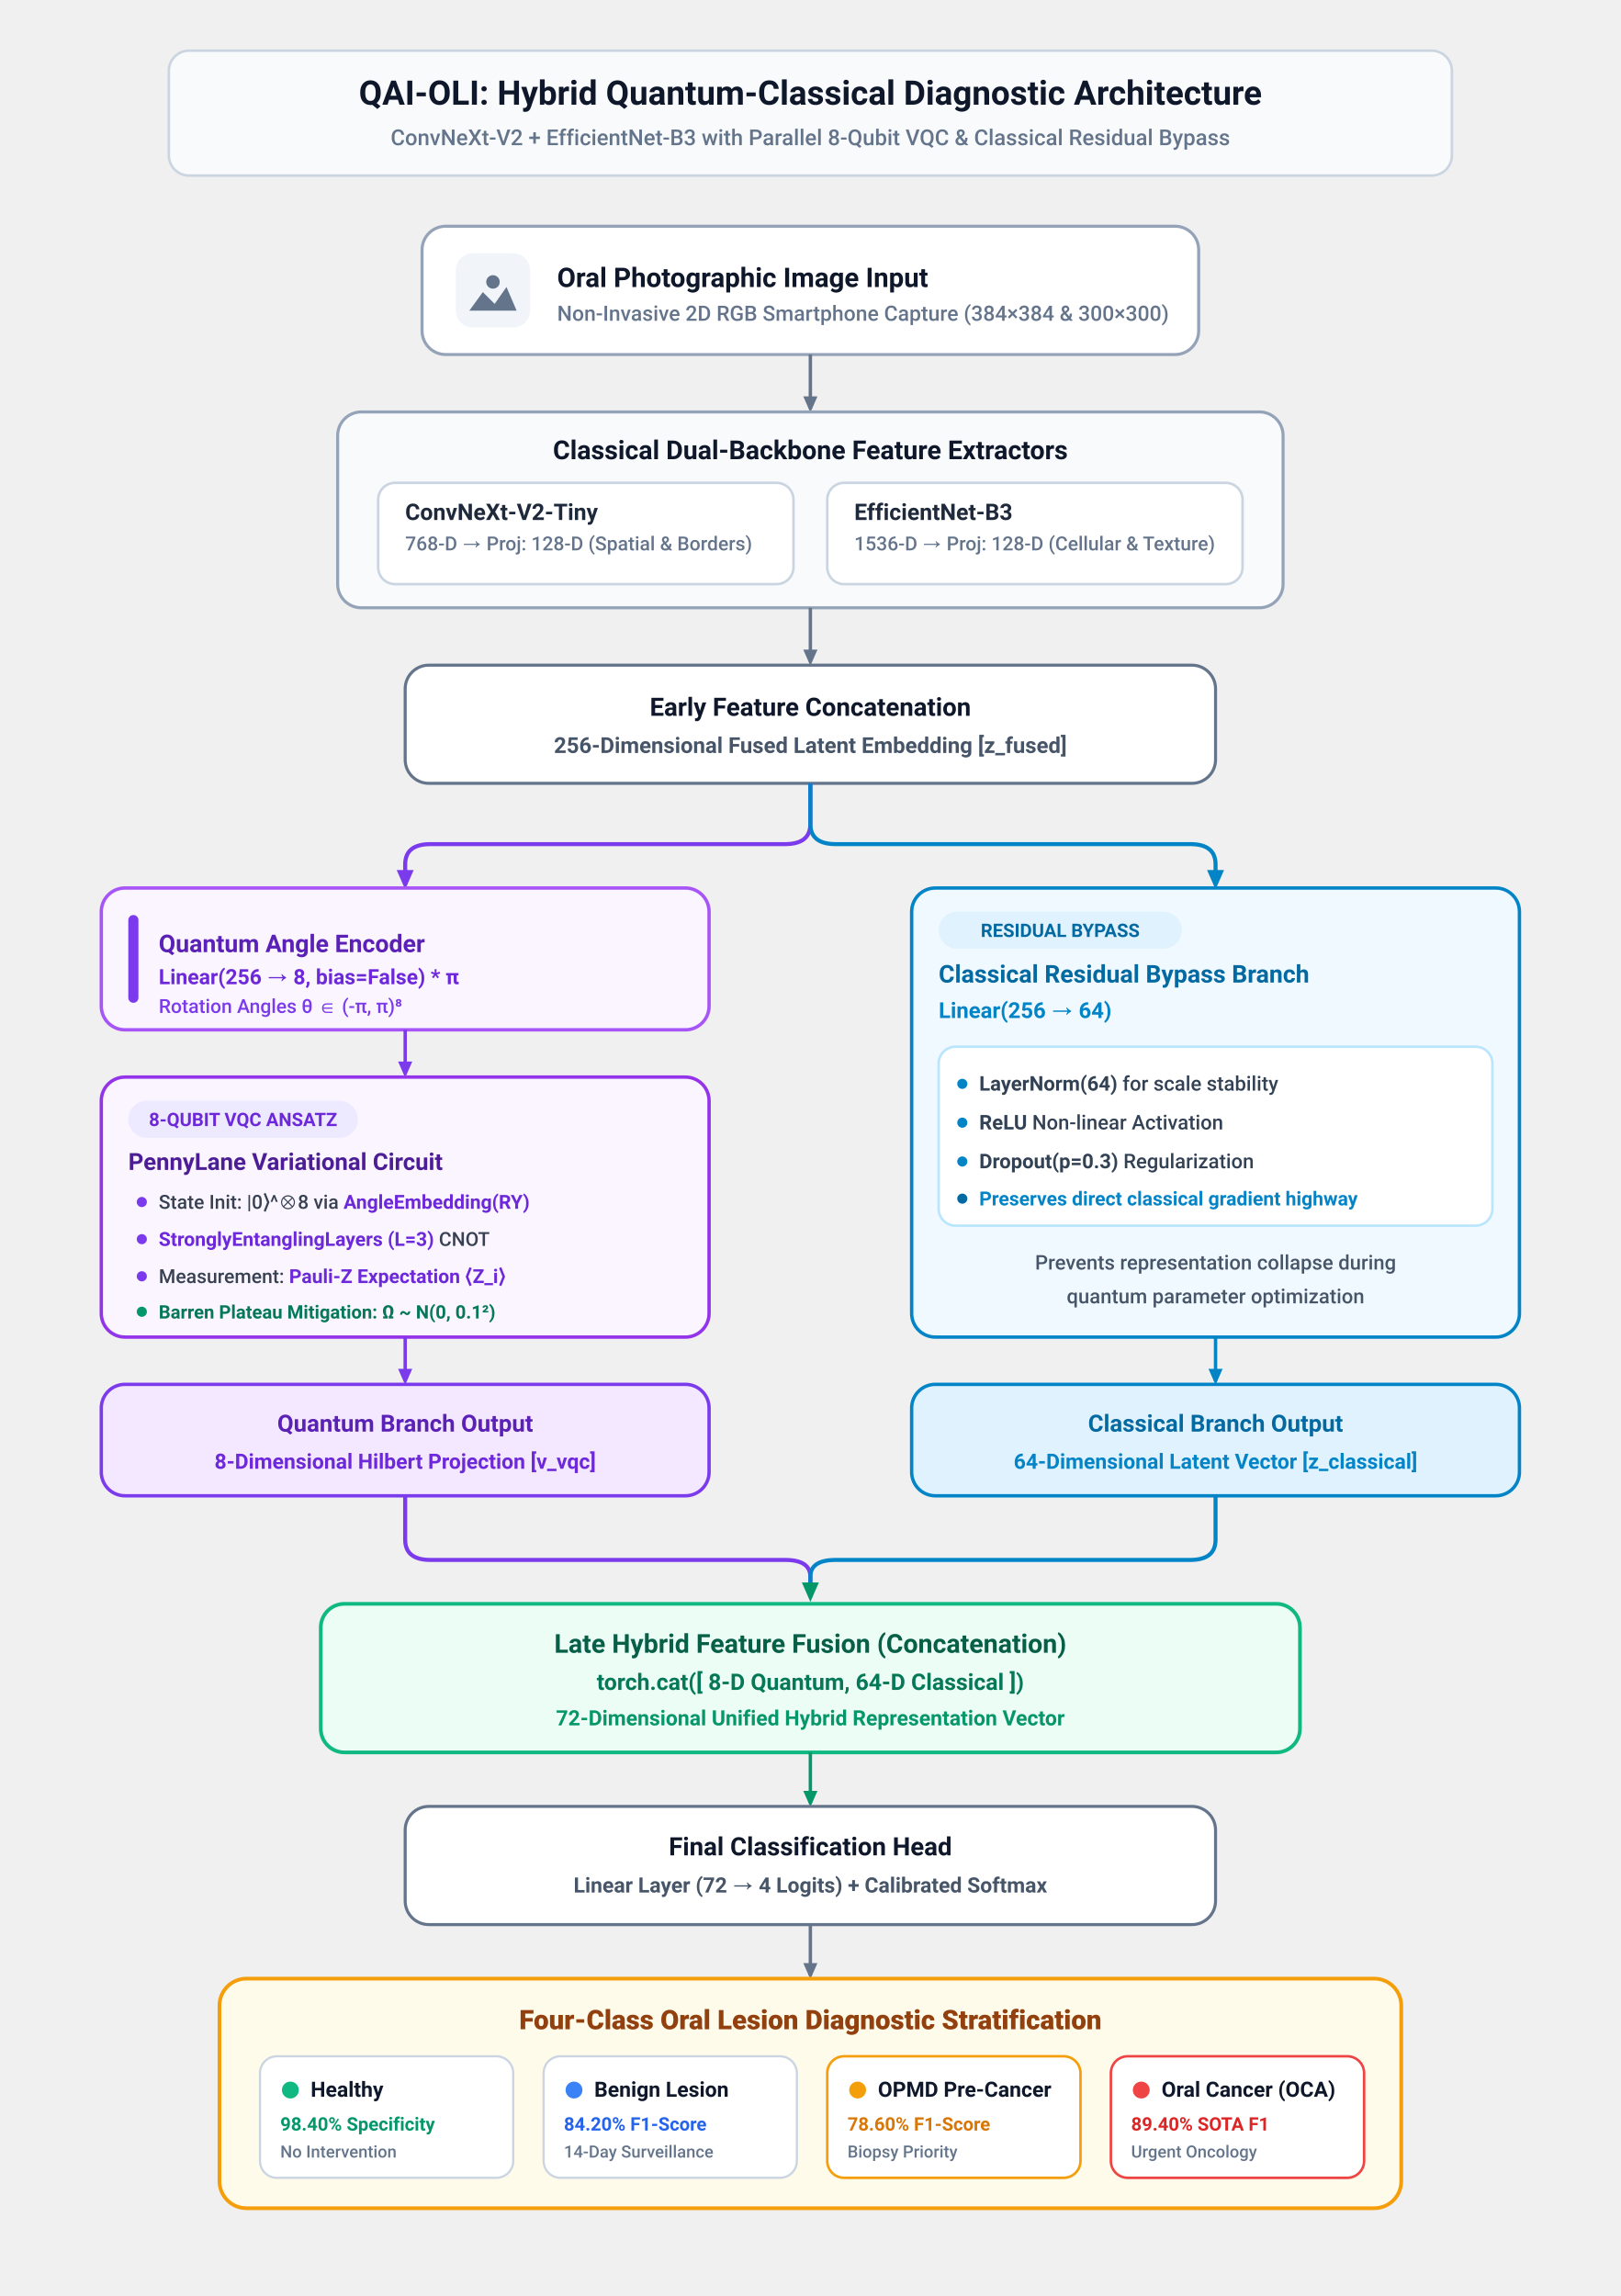
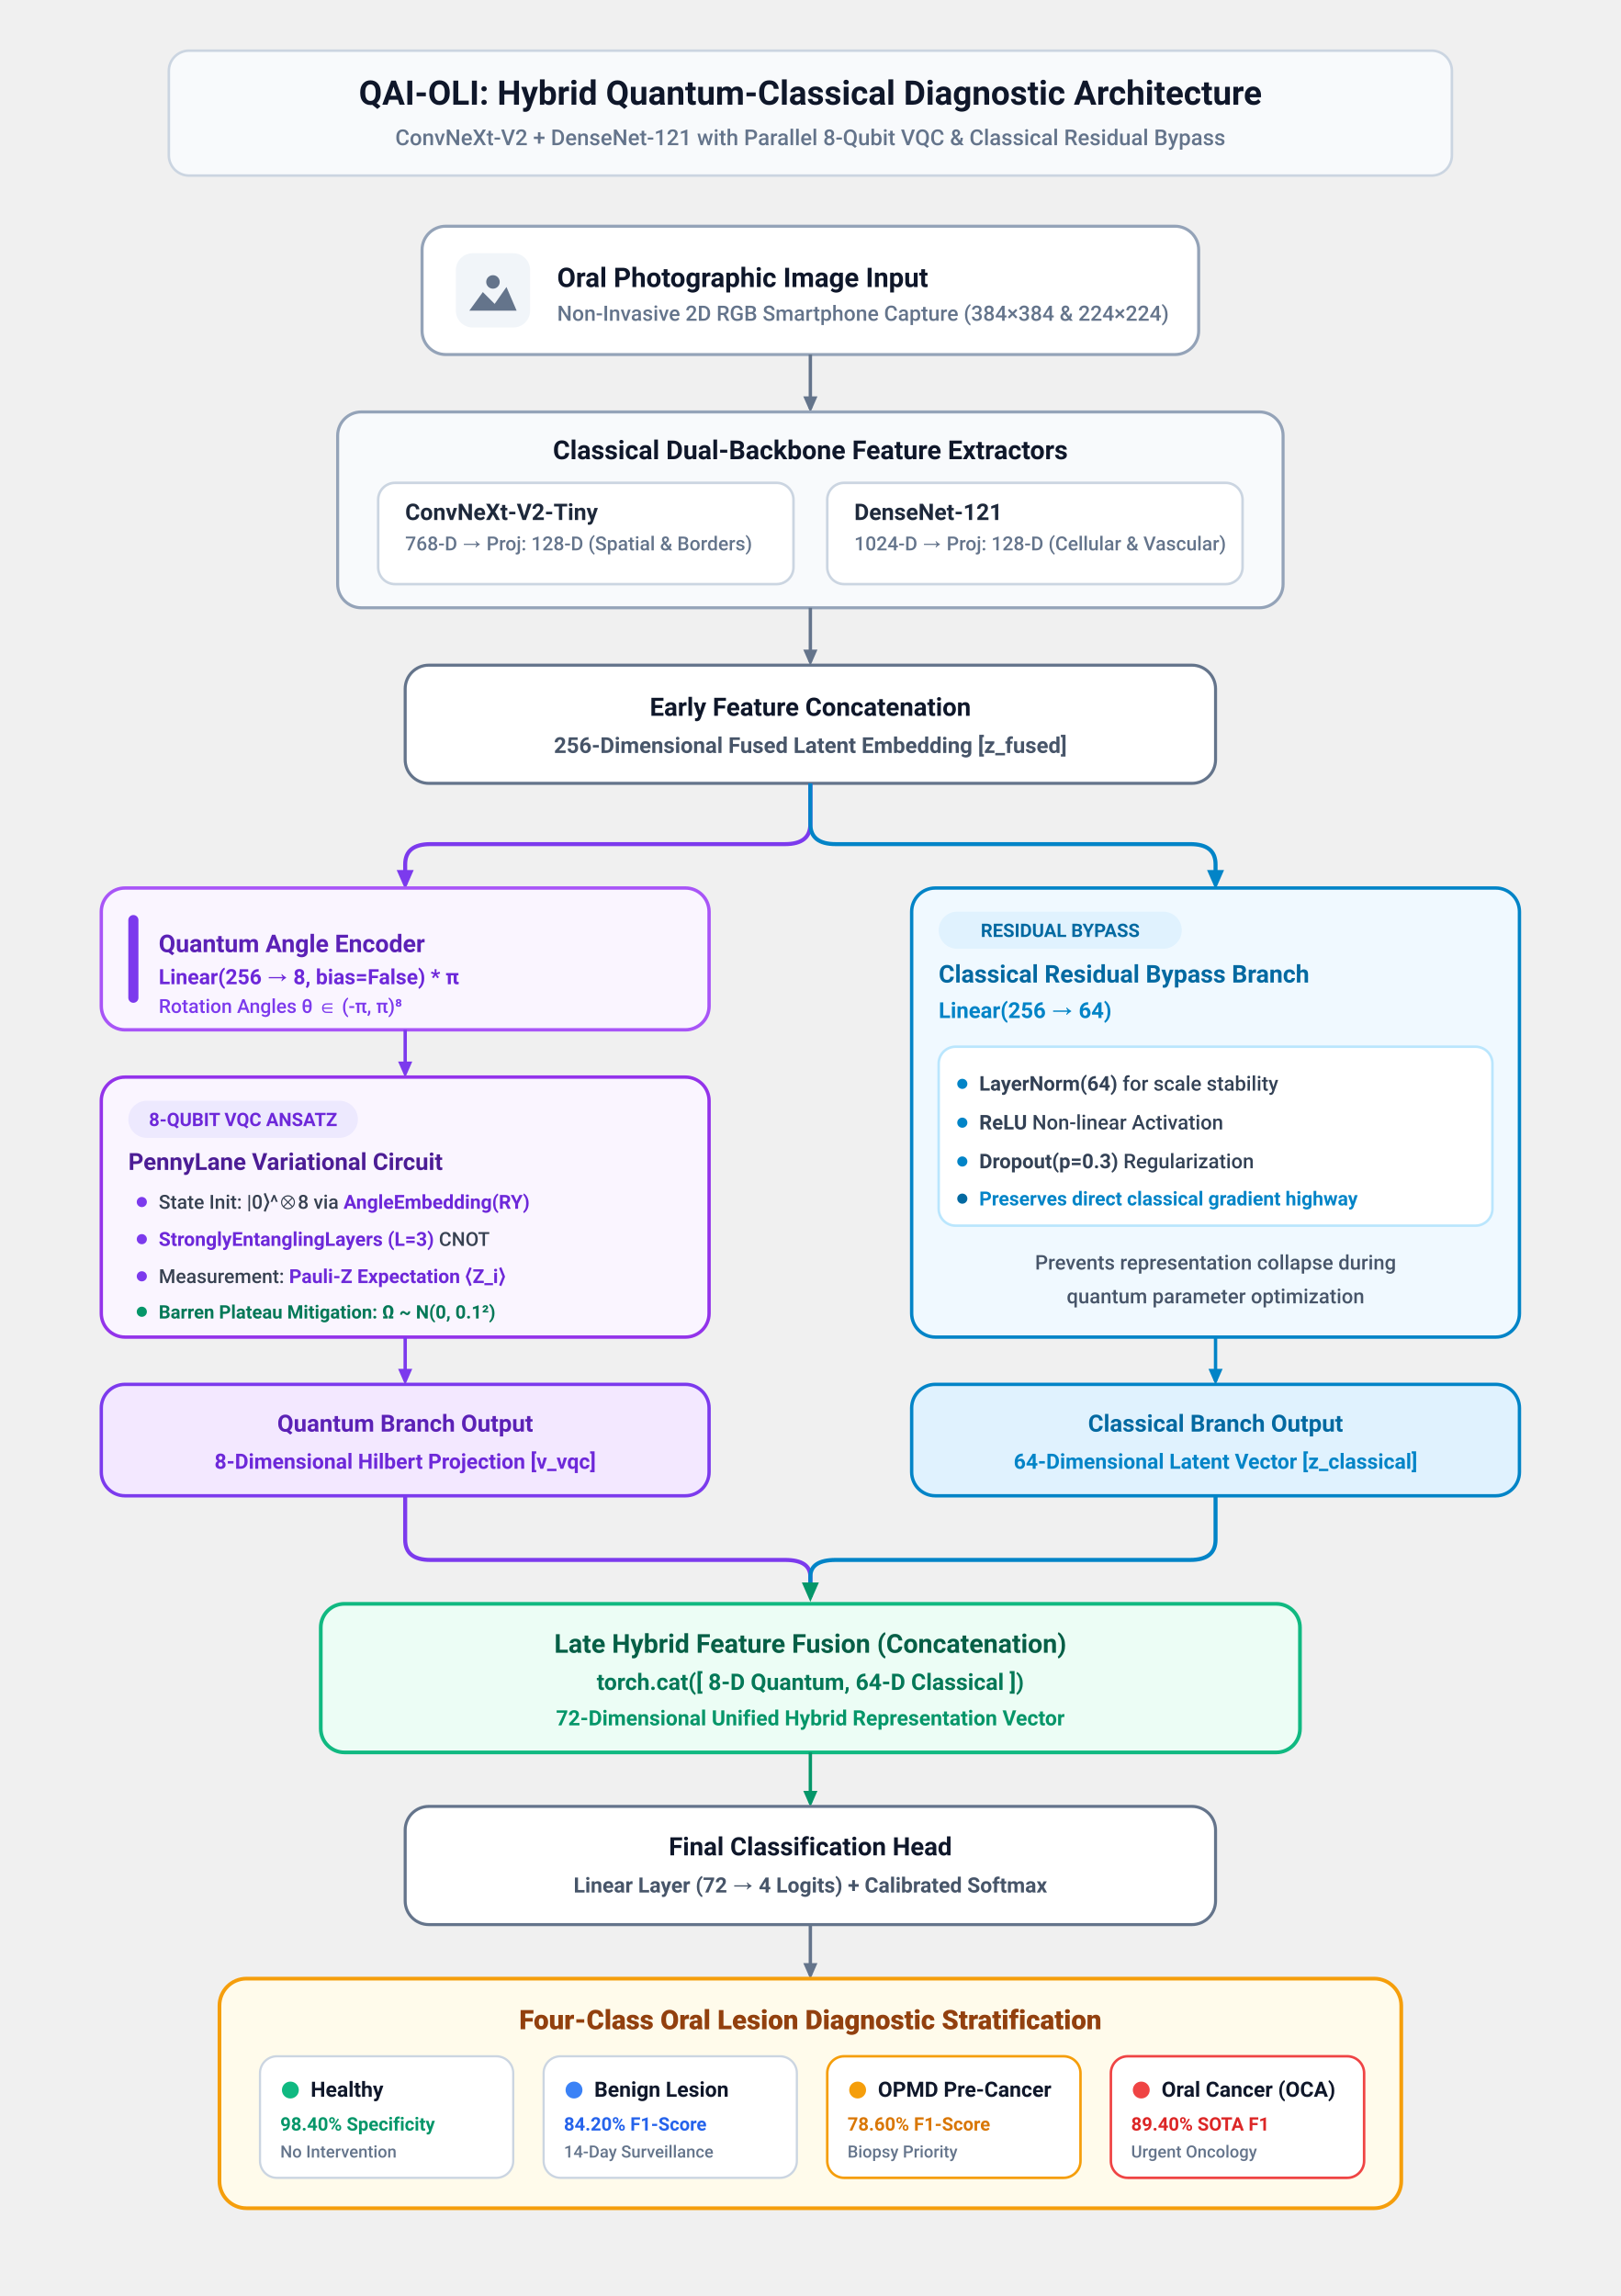
<svg xmlns="http://www.w3.org/2000/svg" viewBox="0 0 960 1360" width="100%" height="100%" style="background:#ffffff; font-family: -apple-system, BlinkMacSystemFont, 'Segoe UI', Roboto, Helvetica, Arial, sans-serif;">
  <defs>
    <marker id="arr-gray" viewBox="0 0 10 10" refX="6" refY="5" markerWidth="6" markerHeight="6" orient="auto-start-reverse">
      <path d="M 0 1.5 L 8 5 L 0 8.5 z" fill="#64748b" />
    </marker>
    <marker id="arr-purple" viewBox="0 0 10 10" refX="6" refY="5" markerWidth="6" markerHeight="6" orient="auto-start-reverse">
      <path d="M 0 1.5 L 8 5 L 0 8.5 z" fill="#7c3aed" />
    </marker>
    <marker id="arr-blue" viewBox="0 0 10 10" refX="6" refY="5" markerWidth="6" markerHeight="6" orient="auto-start-reverse">
      <path d="M 0 1.5 L 8 5 L 0 8.5 z" fill="#0284c7" />
    </marker>
    <marker id="arr-green" viewBox="0 0 10 10" refX="6" refY="5" markerWidth="6" markerHeight="6" orient="auto-start-reverse">
      <path d="M 0 1.5 L 8 5 L 0 8.5 z" fill="#059669" />
    </marker>
  </defs>
  <g transform="translate(100, 30)">
    <rect width="760" height="74" rx="12" fill="#f8fafc" stroke="#cbd5e1" stroke-width="1.5" />
    <text x="380" y="32" text-anchor="middle" font-size="20" font-weight="700" fill="#0f172a">QAI-OLI: Hybrid Quantum-Classical Diagnostic Architecture</text>
-     <text x="380" y="56" text-anchor="middle" font-size="13" font-weight="500" fill="#64748b">ConvNeXt-V2 + EfficientNet-B3 with Parallel 8-Qubit VQC &amp; Classical Residual Bypass</text>
+     <text x="380" y="56" text-anchor="middle" font-size="13" font-weight="500" fill="#64748b">ConvNeXt-V2 + DenseNet-121 with Parallel 8-Qubit VQC &amp; Classical Residual Bypass</text>
  </g>
  <g transform="translate(250, 134)">
    <rect width="460" height="76" rx="14" fill="#ffffff" stroke="#94a3b8" stroke-width="1.8" />
    <rect x="20" y="16" width="44" height="44" rx="10" fill="#f1f5f9" />
    <circle cx="42" cy="33" r="4" fill="#64748b" />
    <path d="M 28 50 L 36 39 L 43 46 L 50 36 L 56 50 Z" fill="#64748b" />
    <text x="80" y="36" font-size="16" font-weight="700" fill="#0f172a">Oral Photographic Image Input</text>
-     <text x="80" y="56" font-size="12.5" font-weight="500" fill="#64748b">Non-Invasive 2D RGB Smartphone Capture (384×384 &amp; 300×300)</text>
+     <text x="80" y="56" font-size="12.5" font-weight="500" fill="#64748b">Non-Invasive 2D RGB Smartphone Capture (384×384 &amp; 224×224)</text>
  </g>
  <line x1="480" y1="210" x2="480" y2="242" stroke="#64748b" stroke-width="2" marker-end="url(#arr-gray)" />
  <g transform="translate(200, 244)">
    <rect width="560" height="116" rx="14" fill="#f8fafc" stroke="#94a3b8" stroke-width="1.8" />
    <text x="280" y="28" text-anchor="middle" font-size="15.5" font-weight="700" fill="#0f172a">Classical Dual-Backbone Feature Extractors</text>
    <rect x="24" y="42" width="246" height="60" rx="10" fill="#ffffff" stroke="#cbd5e1" stroke-width="1.5" />
    <text x="40" y="64" font-size="13.5" font-weight="700" fill="#1e293b">ConvNeXt-V2-Tiny</text>
    <text x="40" y="82" font-size="11.5" font-weight="500" fill="#64748b">768-D → Proj: 128-D (Spatial &amp; Borders)</text>
    <rect x="290" y="42" width="246" height="60" rx="10" fill="#ffffff" stroke="#cbd5e1" stroke-width="1.5" />
-     <text x="306" y="64" font-size="13.5" font-weight="700" fill="#1e293b">EfficientNet-B3</text>
-     <text x="306" y="82" font-size="11.5" font-weight="500" fill="#64748b">1536-D → Proj: 128-D (Cellular &amp; Texture)</text>
+     <text x="306" y="64" font-size="13.5" font-weight="700" fill="#1e293b">DenseNet-121</text>
+     <text x="306" y="82" font-size="11.5" font-weight="500" fill="#64748b">1024-D → Proj: 128-D (Cellular &amp; Vascular)</text>
  </g>
  <line x1="480" y1="360" x2="480" y2="392" stroke="#64748b" stroke-width="2" marker-end="url(#arr-gray)" />
  <g transform="translate(240, 394)">
    <rect width="480" height="70" rx="14" fill="#ffffff" stroke="#64748b" stroke-width="1.8" />
    <text x="240" y="30" text-anchor="middle" font-size="15" font-weight="700" fill="#0f172a">Early Feature Concatenation</text>
    <text x="240" y="52" text-anchor="middle" font-size="13" font-weight="600" fill="#475569">256-Dimensional Fused Latent Embedding [z_fused]</text>
  </g>
  <path d="M 480 464 L 480 488 Q 480 500 465 500 L 255 500 Q 240 500 240 512 L 240 524" fill="none" stroke="#7c3aed" stroke-width="2.4" marker-end="url(#arr-purple)" />
  <path d="M 480 464 L 480 488 Q 480 500 495 500 L 705 500 Q 720 500 720 512 L 720 524" fill="none" stroke="#0284c7" stroke-width="2.4" marker-end="url(#arr-blue)" />
  <g transform="translate(60, 526)">
    <rect width="360" height="84" rx="14" fill="#faf5ff" stroke="#a855f7" stroke-width="2" />
    <rect x="16" y="16" width="6" height="52" rx="3" fill="#7c3aed" />
    <text x="34" y="38" font-size="14.5" font-weight="700" fill="#5b21b6">Quantum Angle Encoder</text>
    <text x="34" y="57" font-size="12.5" font-weight="600" fill="#6d28d9">Linear(256 → 8, bias=False) * π</text>
    <text x="34" y="74" font-size="11.5" font-weight="500" fill="#7c3aed">Rotation Angles θ ∈ (-π, π)⁸</text>
  </g>
  <line x1="240" y1="610" x2="240" y2="636" stroke="#7c3aed" stroke-width="2" marker-end="url(#arr-purple)" />
  <g transform="translate(60, 638)">
    <rect width="360" height="154" rx="14" fill="#faf5ff" stroke="#9333ea" stroke-width="2" />
    <rect x="16" y="14" width="136" height="22" rx="11" fill="#ede9fe" />
    <text x="84" y="29" text-anchor="middle" font-size="11" font-weight="700" fill="#6d28d9">8-QUBIT VQC ANSATZ</text>
    <text x="16" y="55" font-size="14" font-weight="700" fill="#4c1d95">PennyLane Variational Circuit</text>
    <circle cx="24" cy="74" r="3" fill="#7c3aed" />
    <text x="34" y="78" font-size="11.5" font-weight="500" fill="#374151">State Init: |0⟩^⊗8 via <tspan font-weight="700" fill="#6d28d9">AngleEmbedding(RY)</tspan>
    </text>
    <circle cx="24" cy="96" r="3" fill="#7c3aed" />
    <text x="34" y="100" font-size="11.5" font-weight="500" fill="#374151">
      <tspan font-weight="700" fill="#6d28d9">StronglyEntanglingLayers (L=3)</tspan> CNOT</text>
    <circle cx="24" cy="118" r="3" fill="#7c3aed" />
    <text x="34" y="122" font-size="11.5" font-weight="500" fill="#374151">Measurement: <tspan font-weight="700" fill="#6d28d9">Pauli-Z Expectation ⟨Z_i⟩</tspan>
    </text>
    <circle cx="24" cy="139" r="3" fill="#059669" />
    <text x="34" y="143" font-size="11" font-weight="600" fill="#047857">Barren Plateau Mitigation: Ω ~ N(0, 0.1²)</text>
  </g>
  <line x1="240" y1="792" x2="240" y2="818" stroke="#7c3aed" stroke-width="2" marker-end="url(#arr-purple)" />
  <g transform="translate(60, 820)">
    <rect width="360" height="66" rx="14" fill="#f3e8ff" stroke="#7c3aed" stroke-width="2" />
    <text x="180" y="28" text-anchor="middle" font-size="14" font-weight="700" fill="#5b21b6">Quantum Branch Output</text>
    <text x="180" y="50" text-anchor="middle" font-size="12.5" font-weight="700" fill="#6d28d9">8-Dimensional Hilbert Projection [v_vqc]</text>
  </g>
  <g transform="translate(540, 526)">
    <rect width="360" height="266" rx="14" fill="#f0f9ff" stroke="#0284c7" stroke-width="2" />
    <rect x="16" y="14" width="144" height="22" rx="11" fill="#e0f2fe" />
    <text x="88" y="29" text-anchor="middle" font-size="11" font-weight="700" fill="#0369a1">RESIDUAL BYPASS</text>
    <text x="16" y="56" font-size="14.5" font-weight="700" fill="#0369a1">Classical Residual Bypass Branch</text>
    <text x="16" y="77" font-size="13" font-weight="600" fill="#0284c7">Linear(256 → 64)</text>
    <rect x="16" y="94" width="328" height="106" rx="10" fill="#ffffff" stroke="#bae6fd" stroke-width="1.5" />
    <circle cx="30" cy="116" r="3" fill="#0284c7" />
    <text x="40" y="120" font-size="12" font-weight="500" fill="#334155">
      <tspan font-weight="700">LayerNorm(64)</tspan> for scale stability</text>
    <circle cx="30" cy="139" r="3" fill="#0284c7" />
    <text x="40" y="143" font-size="12" font-weight="500" fill="#334155">
      <tspan font-weight="700">ReLU</tspan> Non-linear Activation</text>
    <circle cx="30" cy="162" r="3" fill="#0284c7" />
    <text x="40" y="166" font-size="12" font-weight="500" fill="#334155">
      <tspan font-weight="700">Dropout(p=0.3)</tspan> Regularization</text>
    <circle cx="30" cy="184" r="3" fill="#0369a1" />
    <text x="40" y="188" font-size="11.5" font-weight="600" fill="#0284c7">Preserves direct classical gradient highway</text>
    <text x="180" y="226" text-anchor="middle" font-size="12" font-weight="500" fill="#475569">Prevents representation collapse during</text>
    <text x="180" y="246" text-anchor="middle" font-size="12" font-weight="500" fill="#475569">quantum parameter optimization</text>
  </g>
  <line x1="720" y1="792" x2="720" y2="818" stroke="#0284c7" stroke-width="2" marker-end="url(#arr-blue)" />
  <g transform="translate(540, 820)">
    <rect width="360" height="66" rx="14" fill="#e0f2fe" stroke="#0284c7" stroke-width="2" />
    <text x="180" y="28" text-anchor="middle" font-size="14" font-weight="700" fill="#0369a1">Classical Branch Output</text>
    <text x="180" y="50" text-anchor="middle" font-size="12.5" font-weight="700" fill="#0284c7">64-Dimensional Latent Vector [z_classical]</text>
  </g>
  <path d="M 240 886 L 240 912 Q 240 924 255 924 L 465 924 Q 480 924 480 934 L 480 946" fill="none" stroke="#7c3aed" stroke-width="2.4" />
  <path d="M 720 886 L 720 912 Q 720 924 705 924 L 495 924 Q 480 924 480 934 L 480 946" fill="none" stroke="#0284c7" stroke-width="2.4" marker-end="url(#arr-green)" />
  <g transform="translate(190, 950)">
    <rect width="580" height="88" rx="14" fill="#ecfdf5" stroke="#10b981" stroke-width="2.2" />
    <text x="290" y="29" text-anchor="middle" font-size="15.5" font-weight="700" fill="#065f46">Late Hybrid Feature Fusion (Concatenation)</text>
    <text x="290" y="51" text-anchor="middle" font-size="13.5" font-weight="700" fill="#047857">torch.cat([ 8-D Quantum, 64-D Classical ])</text>
    <text x="290" y="72" text-anchor="middle" font-size="12.5" font-weight="600" fill="#059669">72-Dimensional Unified Hybrid Representation Vector</text>
  </g>
  <line x1="480" y1="1038" x2="480" y2="1068" stroke="#059669" stroke-width="2" marker-end="url(#arr-green)" />
  <g transform="translate(240, 1070)">
    <rect width="480" height="70" rx="14" fill="#ffffff" stroke="#64748b" stroke-width="1.8" />
    <text x="240" y="29" text-anchor="middle" font-size="15" font-weight="700" fill="#0f172a">Final Classification Head</text>
    <text x="240" y="51" text-anchor="middle" font-size="12.5" font-weight="600" fill="#475569">Linear Layer (72 → 4 Logits) + Calibrated Softmax</text>
  </g>
  <line x1="480" y1="1140" x2="480" y2="1170" stroke="#64748b" stroke-width="2" marker-end="url(#arr-gray)" />
  <g transform="translate(130, 1172)">
    <rect width="700" height="136" rx="16" fill="#fffbeb" stroke="#f59e0b" stroke-width="2.2" />
    <text x="350" y="30" text-anchor="middle" font-size="16" font-weight="800" fill="#92400e">Four-Class Oral Lesion Diagnostic Stratification</text>
    <g transform="translate(24, 46)">
      <rect x="0" y="0" width="150" height="72" rx="10" fill="#ffffff" stroke="#cbd5e1" stroke-width="1.3" />
      <circle cx="18" cy="20" r="5" fill="#10b981" />
      <text x="30" y="24" font-size="12.5" font-weight="700" fill="#0f172a">Healthy</text>
      <text x="12" y="44" font-size="11" font-weight="700" fill="#059669">98.40% Specificity</text>
      <text x="12" y="60" font-size="10" font-weight="500" fill="#64748b">No Intervention</text>
      <rect x="168" y="0" width="150" height="72" rx="10" fill="#ffffff" stroke="#cbd5e1" stroke-width="1.3" />
      <circle cx="186" cy="20" r="5" fill="#3b82f6" />
      <text x="198" y="24" font-size="12.5" font-weight="700" fill="#0f172a">Benign Lesion</text>
      <text x="180" y="44" font-size="11" font-weight="700" fill="#2563eb">84.20% F1-Score</text>
      <text x="180" y="60" font-size="10" font-weight="500" fill="#64748b">14-Day Surveillance</text>
      <rect x="336" y="0" width="150" height="72" rx="10" fill="#ffffff" stroke="#f59e0b" stroke-width="1.5" />
      <circle cx="354" cy="20" r="5" fill="#f59e0b" />
      <text x="366" y="24" font-size="12.5" font-weight="700" fill="#0f172a">OPMD Pre-Cancer</text>
      <text x="348" y="44" font-size="11" font-weight="700" fill="#d97706">78.60% F1-Score</text>
      <text x="348" y="60" font-size="10" font-weight="500" fill="#64748b">Biopsy Priority</text>
      <rect x="504" y="0" width="150" height="72" rx="10" fill="#ffffff" stroke="#ef4444" stroke-width="1.5" />
      <circle cx="522" cy="20" r="5" fill="#ef4444" />
      <text x="534" y="24" font-size="12.5" font-weight="700" fill="#0f172a">Oral Cancer (OCA)</text>
      <text x="516" y="44" font-size="11" font-weight="700" fill="#dc2626">89.40% SOTA F1</text>
      <text x="516" y="60" font-size="10" font-weight="500" fill="#64748b">Urgent Oncology</text>
    </g>
  </g>
</svg>
